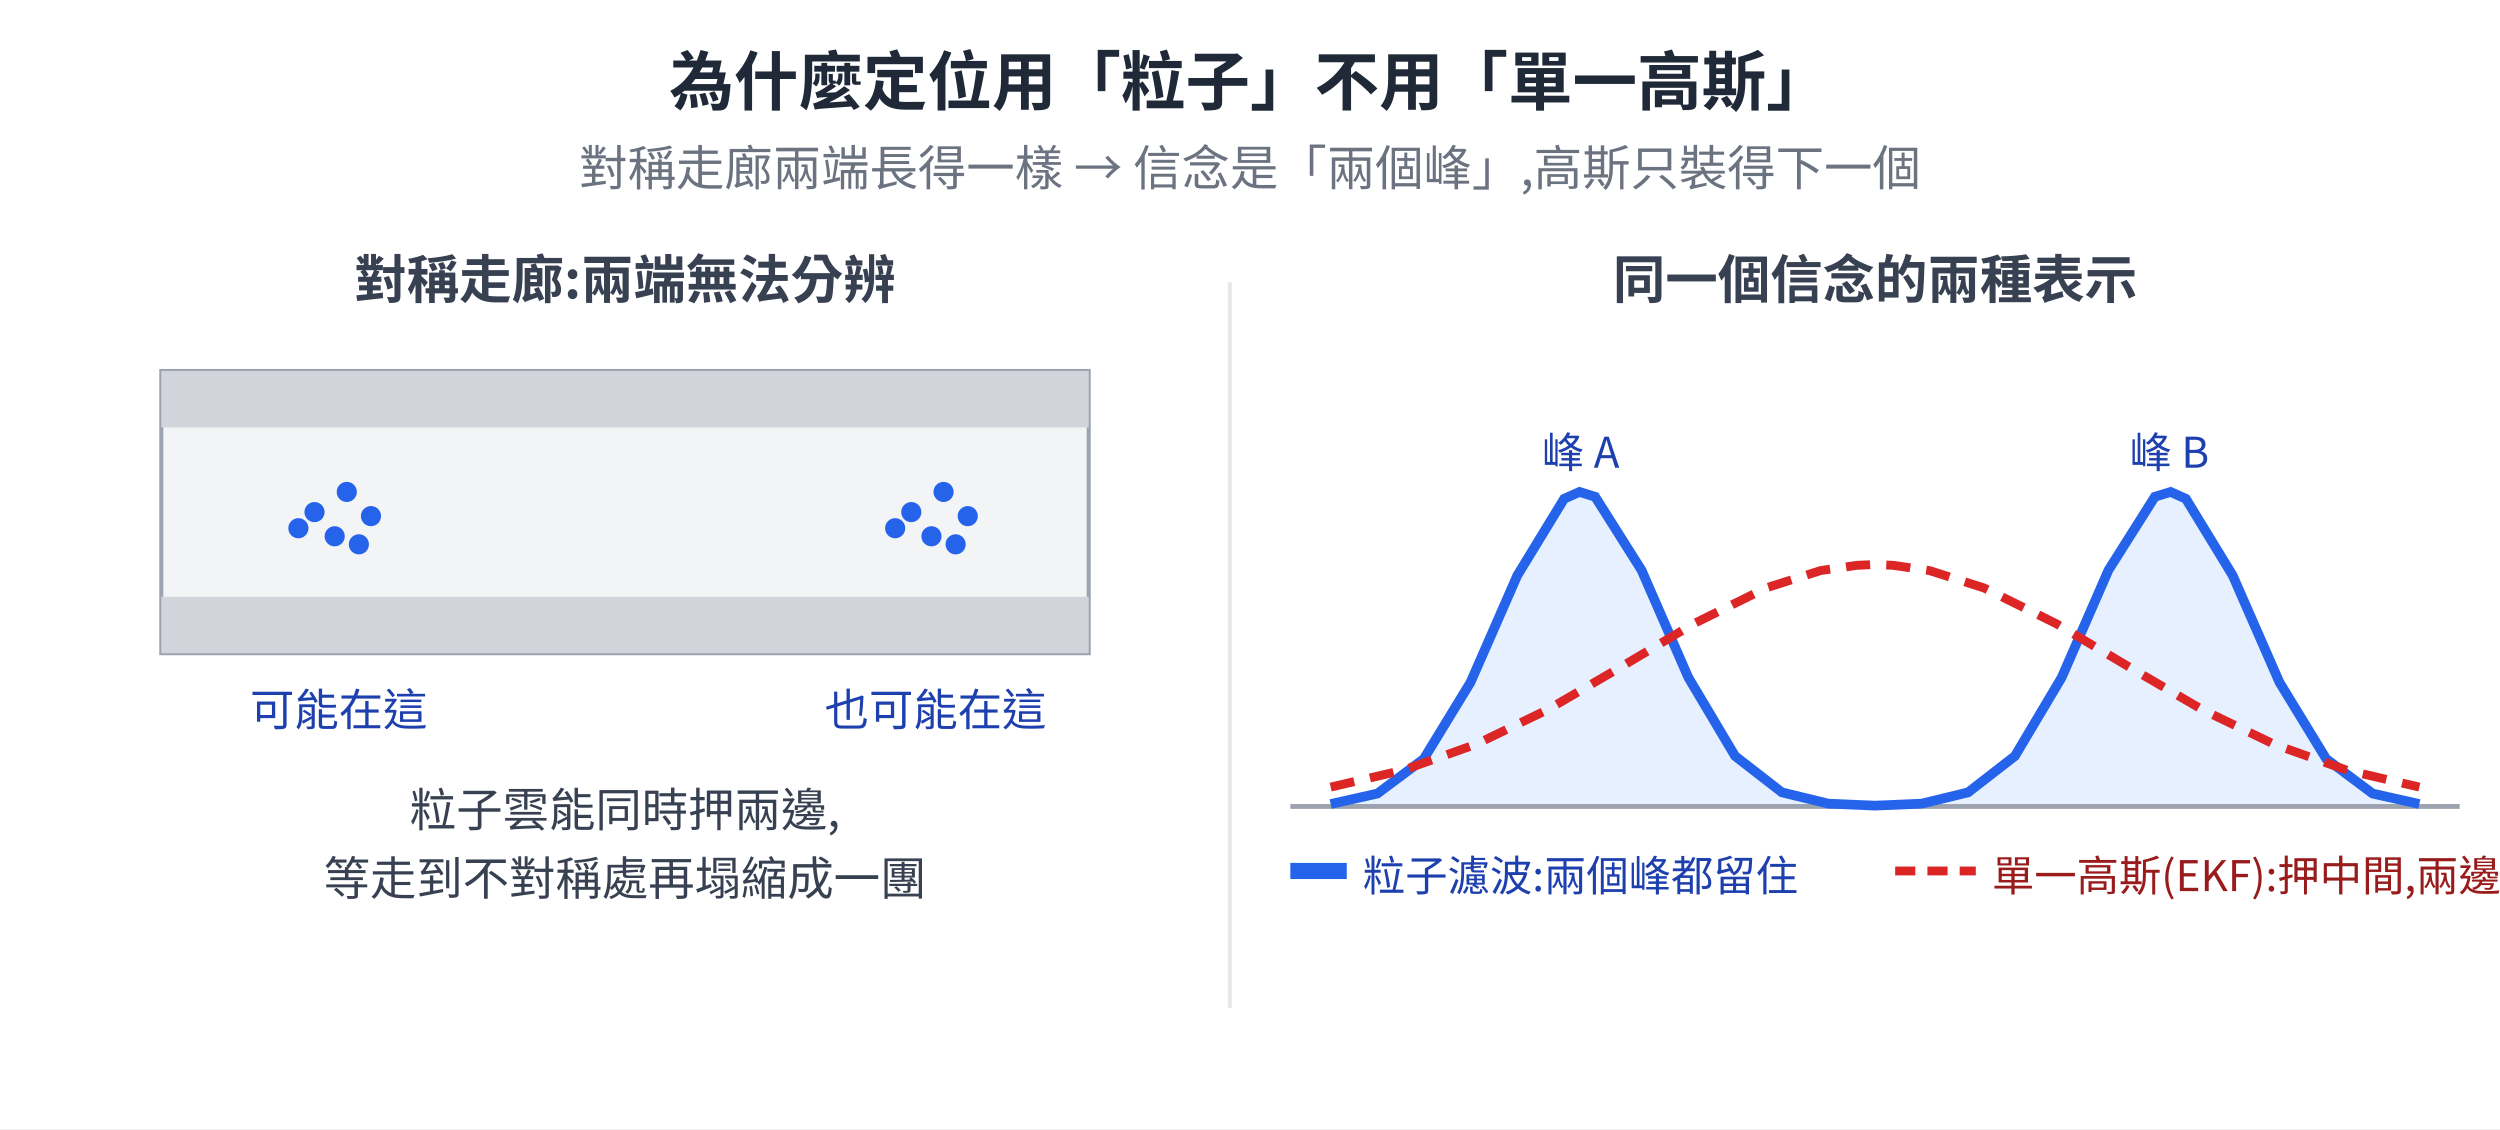
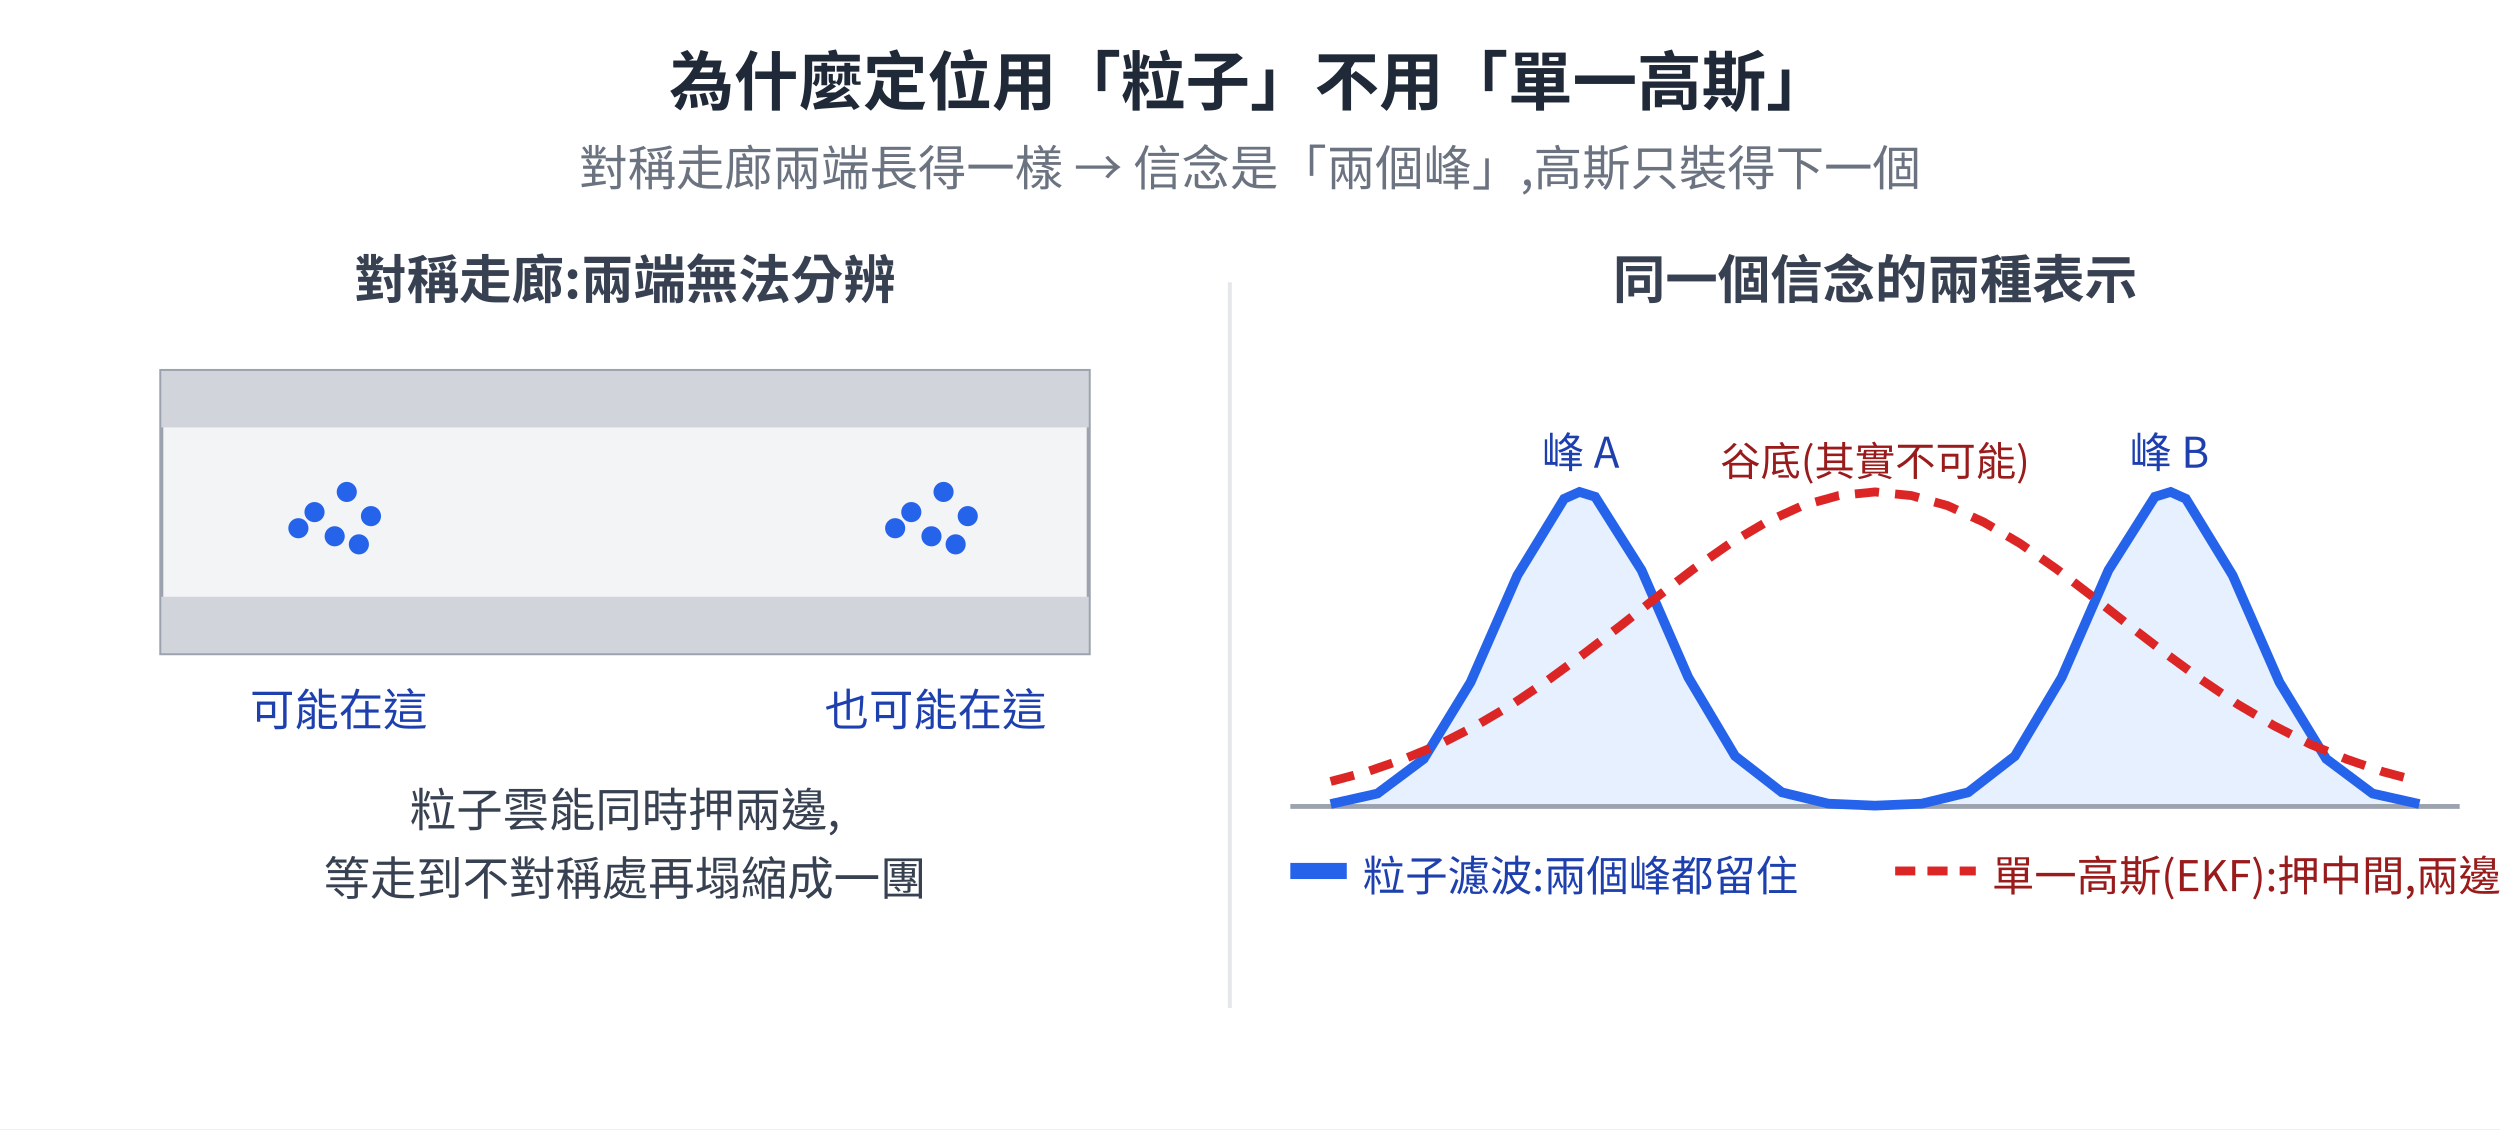
<svg xmlns="http://www.w3.org/2000/svg" viewBox="0 0 620 280" font-family="'Noto Sans CJK TC','PingFang TC','Microsoft JhengHei',sans-serif">
  <rect width="620" height="280" fill="#ffffff" />
  <text x="310" y="26" text-anchor="middle" font-size="16" font-weight="700" fill="#1F2937">為什麼定位用「粒子」不用「單一高斯」</text>
  <text x="310" y="46" text-anchor="middle" font-size="12" fill="#6B7280">對稱走廊兩端長得一樣 → 信念是「兩個峰」,高斯只裝得下一個</text>
  <text x="155" y="74" text-anchor="middle" font-size="13" font-weight="700" fill="#374151">對稱走廊:兩端無法分辨</text>
  <rect x="40" y="92" width="230" height="70" fill="#F3F4F6" stroke="#9CA3AF" />
  <rect x="40" y="92" width="230" height="14" fill="#D1D5DB" />
  <rect x="40" y="148" width="230" height="14" fill="#D1D5DB" />
  <g fill="#2563EB">
    <circle cx="78" cy="127" r="2.5" />
    <circle cx="86" cy="122" r="2.5" />
    <circle cx="83" cy="133" r="2.5" />
    <circle cx="92" cy="128" r="2.5" />
    <circle cx="74" cy="131" r="2.5" />
    <circle cx="89" cy="135" r="2.5" />
  </g>
  <g fill="#2563EB">
    <circle cx="226" cy="127" r="2.5" />
    <circle cx="234" cy="122" r="2.5" />
    <circle cx="231" cy="133" r="2.5" />
    <circle cx="240" cy="128" r="2.5" />
    <circle cx="222" cy="131" r="2.5" />
    <circle cx="237" cy="135" r="2.5" />
  </g>
  <text x="84" y="180" text-anchor="middle" font-size="11" fill="#1E40AF">可能在這</text>
  <text x="232" y="180" text-anchor="middle" font-size="11" fill="#1E40AF">也可能在這</text>
  <text x="155" y="205" text-anchor="middle" font-size="11.5" fill="#374151">粒子雲能同時押兩邊,</text>
  <text x="155" y="222" text-anchor="middle" font-size="11.5" fill="#374151">等走到不對稱處再塌縮成一團</text>
  <line x1="305" y1="70" x2="305" y2="250" stroke="#E5E7EB" />
  <text x="465" y="74" text-anchor="middle" font-size="13" font-weight="700" fill="#374151">同一個信念的兩種表示</text>
  <line x1="320" y1="200" x2="610" y2="200" stroke="#9CA3AF" stroke-width="1.2" />
  <path d="M330.0,199.4 L341.6,196.8 L353.1,188.2 L364.7,169.2 L376.3,142.7 L387.9,123.7 L391.7,122.0 L395.6,123.2 L407.1,141.4 L418.7,168.0 L430.3,187.5 L441.9,196.5 L453.4,199.3 L465.0,199.8 L476.6,199.3 L488.1,196.5 L499.7,187.5 L511.3,168.0 L522.9,141.4 L534.4,123.2 L538.3,122.0 L542.1,123.7 L553.7,142.7 L565.3,169.2 L576.9,188.2 L588.4,196.8 L600.0,199.4" fill="#DBEAFE" opacity="0.7" />
  <path d="M330.0,199.4 L341.6,196.8 L353.1,188.2 L364.7,169.2 L376.3,142.7 L387.9,123.7 L391.7,122.0 L395.6,123.2 L407.1,141.4 L418.7,168.0 L430.3,187.5 L441.9,196.5 L453.4,199.3 L465.0,199.8 L476.6,199.3 L488.1,196.5 L499.7,187.5 L511.3,168.0 L522.9,141.4 L534.4,123.2 L538.3,122.0 L542.1,123.7 L553.7,142.7 L565.3,169.2 L576.9,188.2 L588.4,196.8 L600.0,199.4" fill="none" stroke="#2563EB" stroke-width="2.4" />
-   <path d="M330.0,195.2 L348.0,191.0 L366.0,184.6 L384.0,175.9 L402.0,165.4 L420.0,154.7 L438.0,145.8 L451.5,141.5 L460.5,140.2 L465.0,140.0 L469.5,140.2 L478.5,141.5 L492.0,145.8 L510.0,154.7 L528.0,165.4 L546.0,175.9 L564.0,184.6 L582.0,191.0 L600.0,195.2" fill="none" stroke="#DC2626" stroke-width="2.2" stroke-dasharray="6 4" />
+   <path d="M330.0,193.8 L339.0,191.4 L348.0,188.3 L357.0,184.6 L366.0,180.0 L375.0,174.7 L384.0,168.6 L393.0,162.0 L402.0,155.1 L411.0,148.0 L420.0,141.1 L429.0,134.8 L438.0,129.5 L447.0,125.4 L456.0,122.9 L465.0,122.0 L474.0,122.9 L483.0,125.4 L492.0,129.5 L501.0,134.8 L510.0,141.1 L519.0,148.0 L528.0,155.1 L537.0,162.0 L546.0,168.6 L555.0,174.7 L564.0,180.0 L573.0,184.6 L582.0,188.3 L591.0,191.4 L600.0,193.8" fill="none" stroke="#DC2626" stroke-width="2.2" stroke-dasharray="6 4" />
+   <text x="465" y="118" text-anchor="middle" font-size="10" fill="#991B1B">谷底(其實不可能)</text>
  <text x="392" y="116" text-anchor="middle" font-size="10.5" fill="#1E40AF">峰 A</text>
  <text x="538" y="116" text-anchor="middle" font-size="10.5" fill="#1E40AF">峰 B</text>
  <rect x="320" y="214" width="14" height="4" fill="#2563EB" />
  <text x="338" y="221" font-size="10.5" fill="#1E40AF">粒子濾波:兩個峰都留住</text>
  <line x1="470" y1="216" x2="490" y2="216" stroke="#DC2626" stroke-width="2.2" stroke-dasharray="5 3" />
  <text x="494" y="221" font-size="10.5" fill="#991B1B">單一高斯(EKF):押中間,兩邊都錯</text>
</svg>
